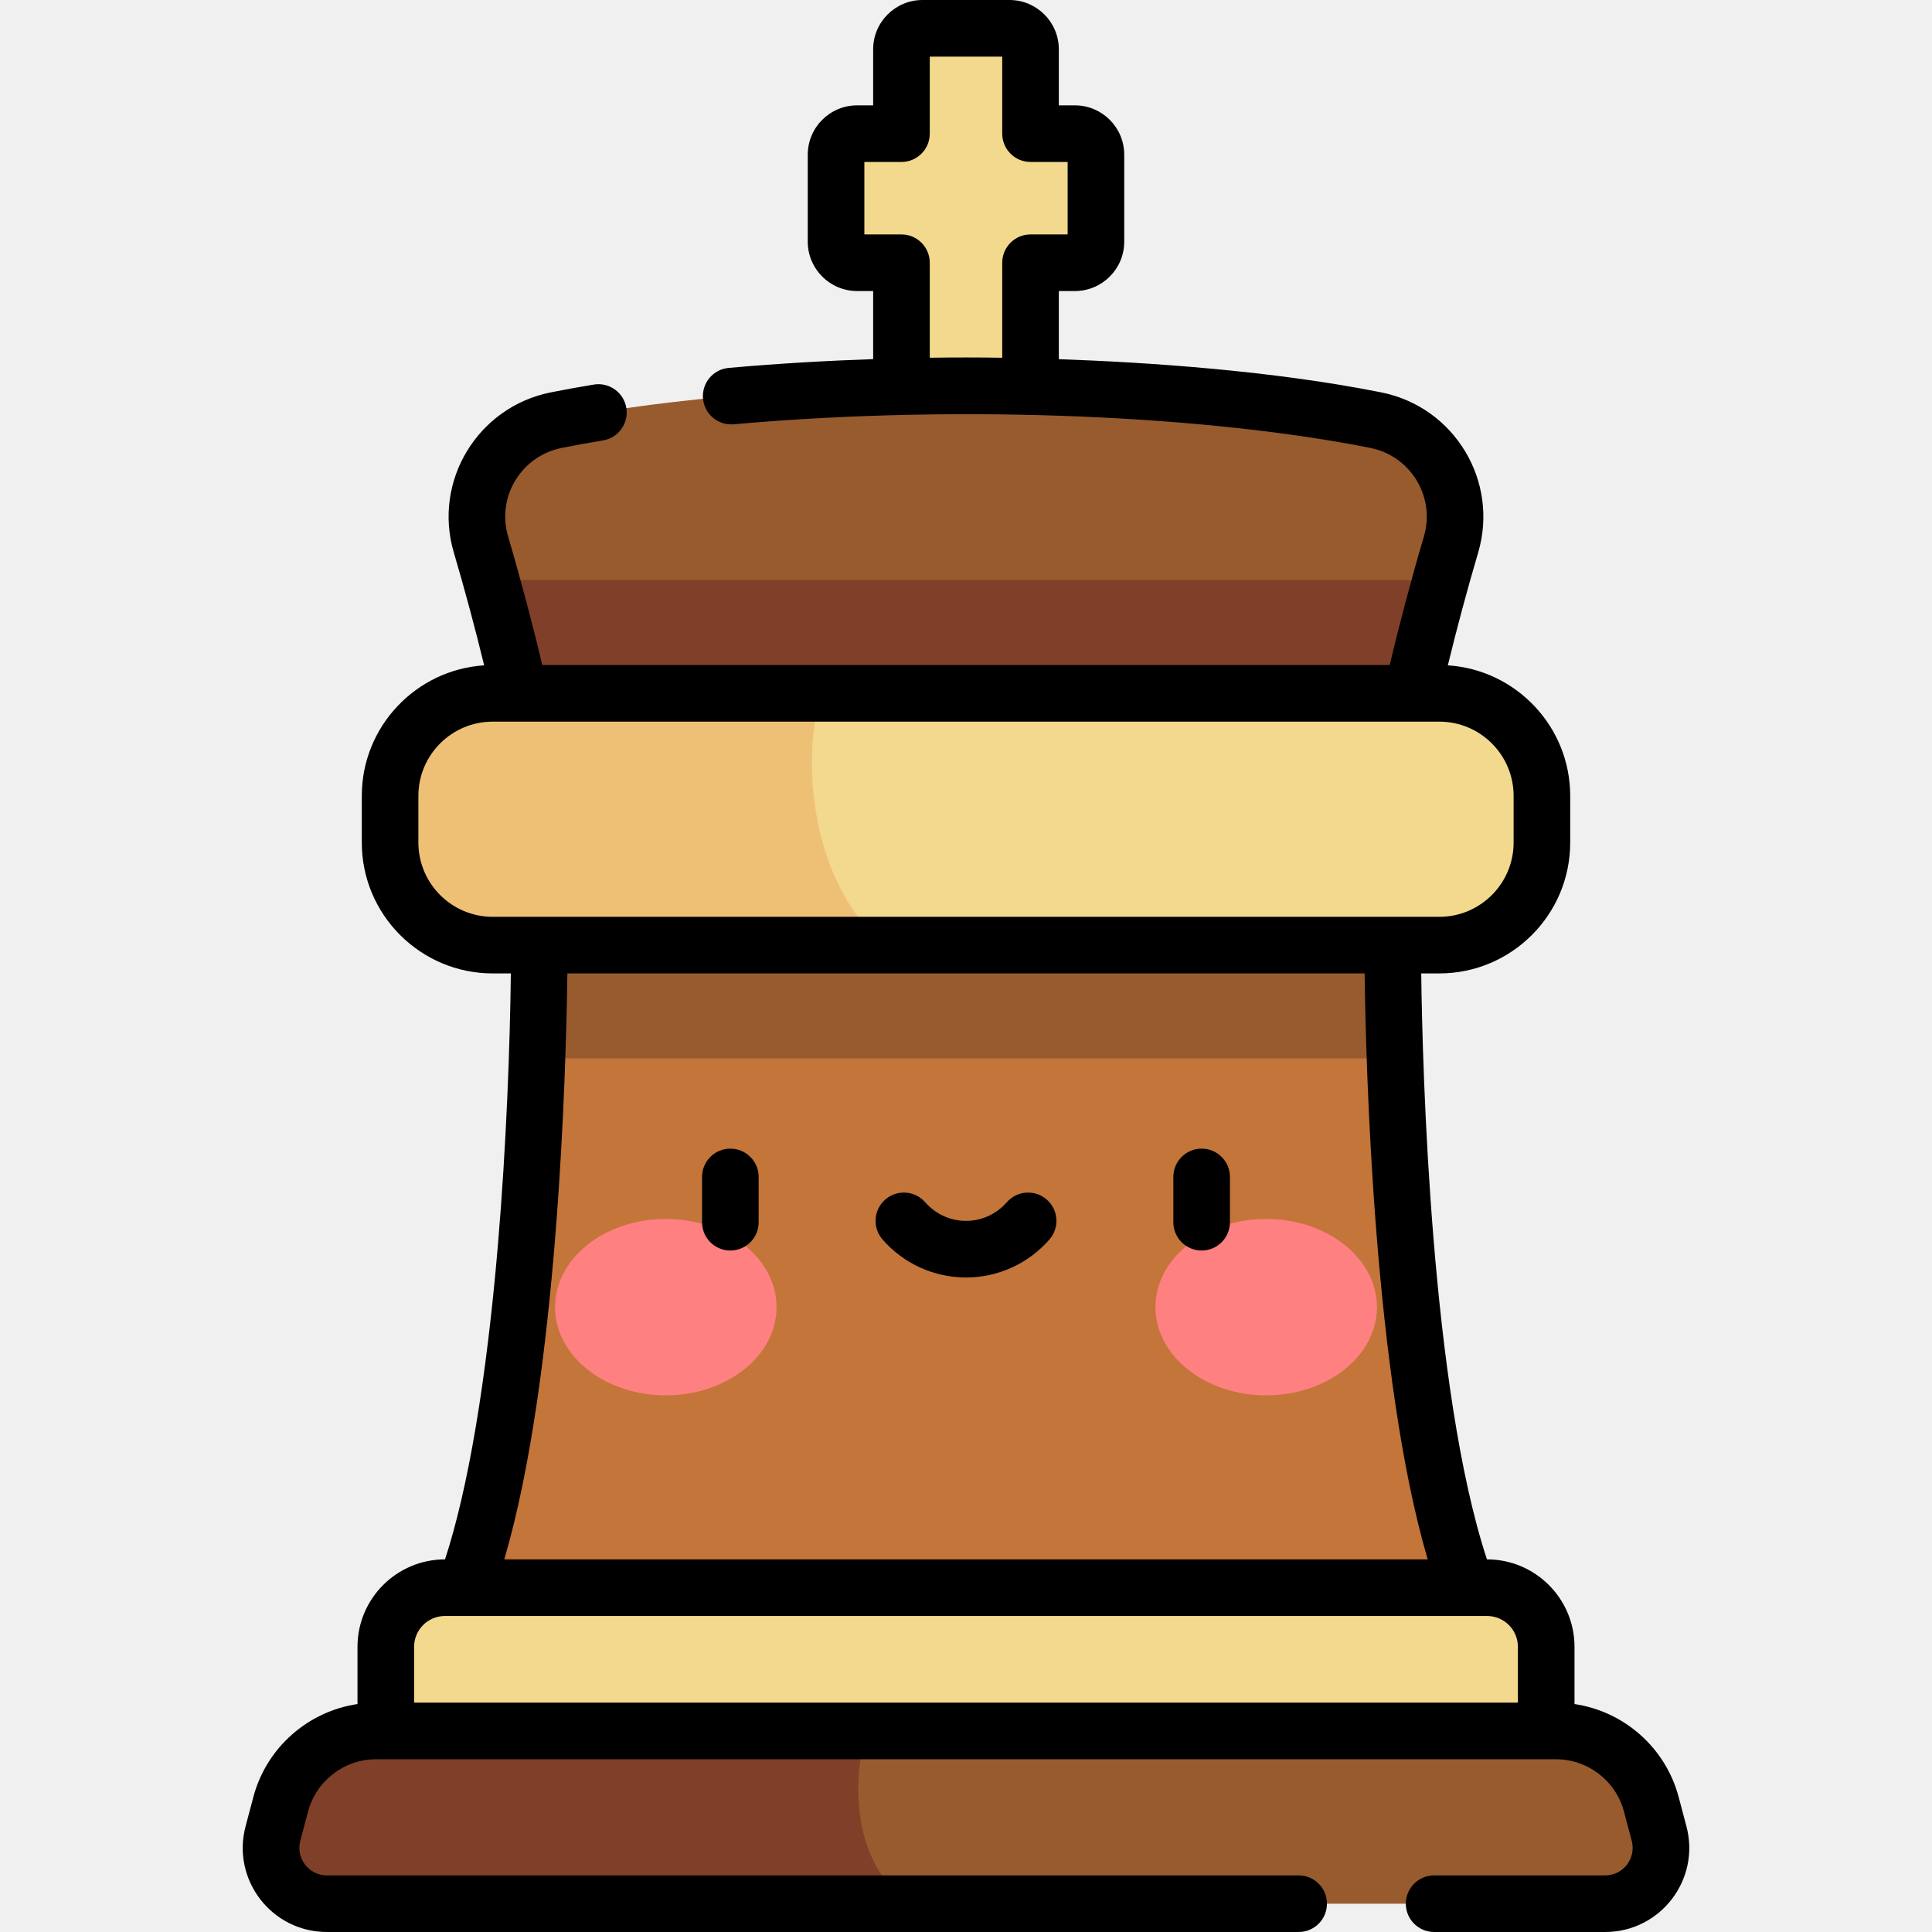
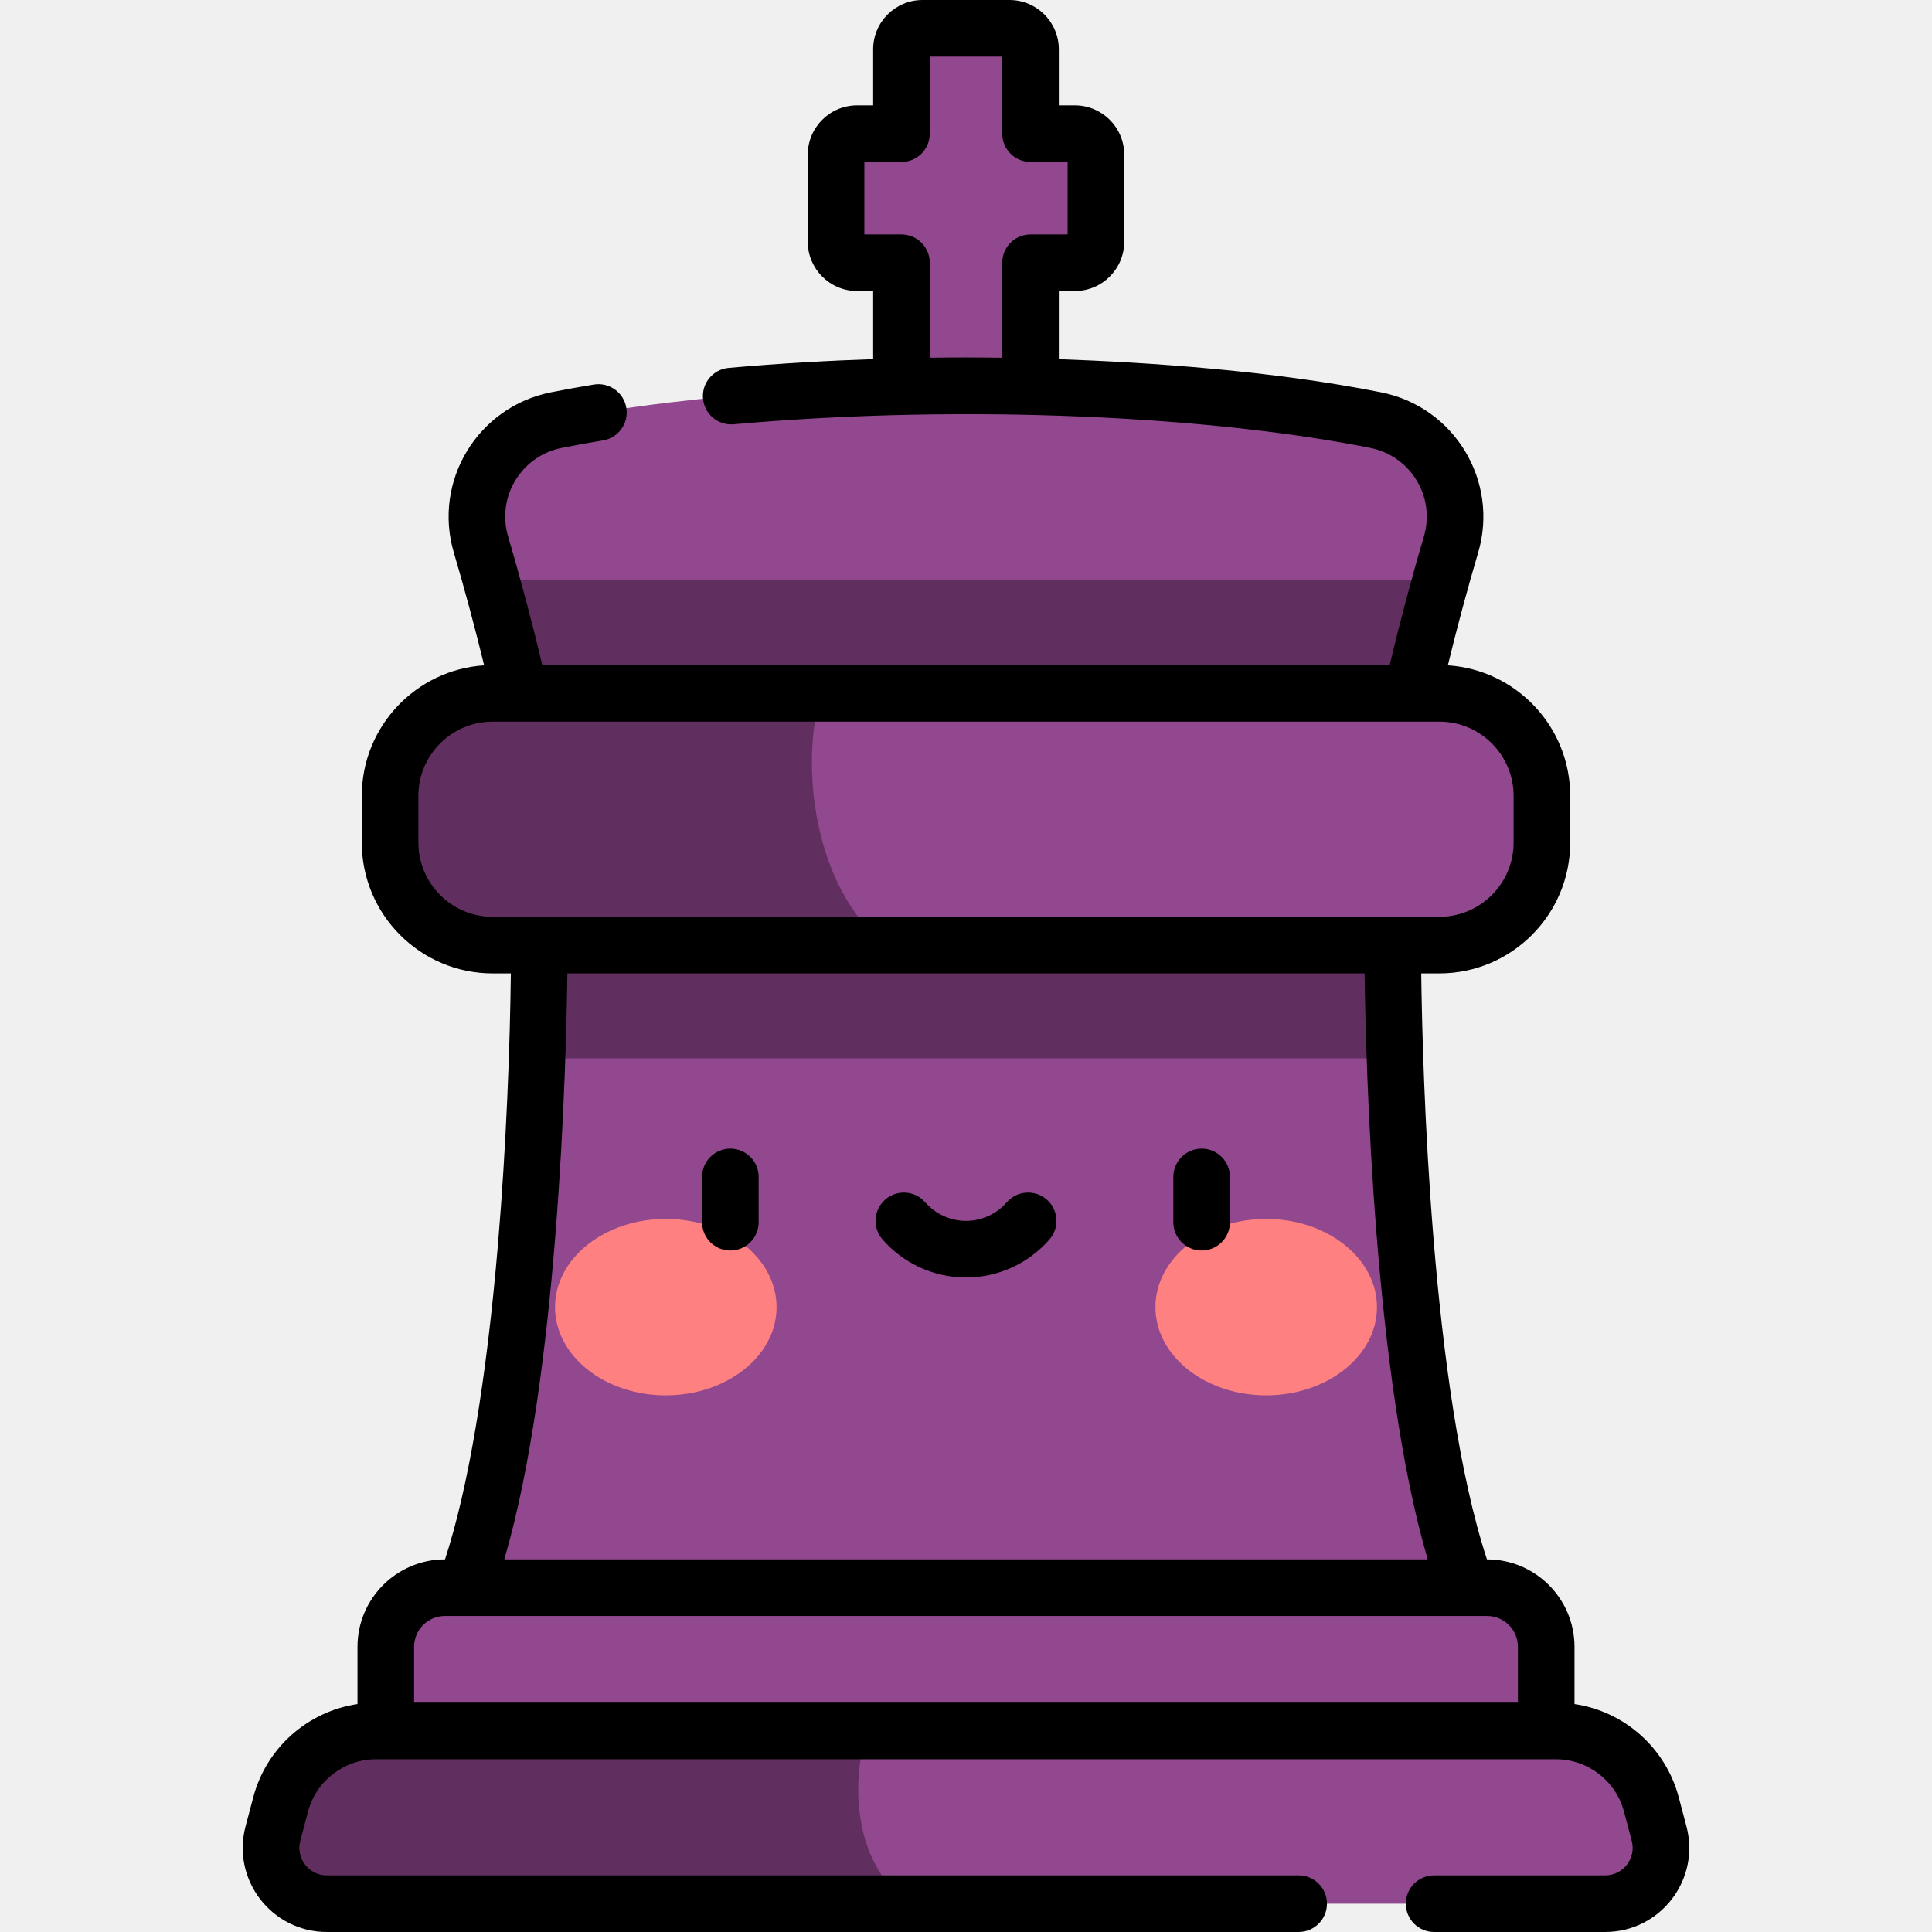
<svg xmlns="http://www.w3.org/2000/svg" id="Capa_1" enable-background="new 0 0 512 512" height="512" viewBox="0 0 512 512" width="512">
+   <style>
+         .king-light-main {
+             fill: #91488e;
+         }
+ 
+         .king-light-main-shadow {
+             fill: #612f5f;
+         }
+ 
+         .king-light-blush {
+             fill: #ff8080
+         }
+     </style>
  <g>
-     <path d="m388.743 420.751c-16.951-45.134-19.663-139.27-19.663-170.286h-226.16c0 31.016-2.712 125.152-19.663 170.286z" fill="#daa985" style="&#10;    fill: #c3753a;&#10;" />
-     <path d="m284.865 35.421h-11.762v-22.351c0-3.076-2.494-5.57-5.57-5.57h-23.066c-3.076 0-5.57 2.494-5.57 5.57v22.351h-11.762c-3.076 0-5.57 2.494-5.57 5.57v23.066c0 3.076 2.494 5.57 5.57 5.57h11.762v36.561h34.206v-36.561h11.762c3.076 0 5.57-2.494 5.57-5.57v-23.067c-.001-3.076-2.494-5.569-5.57-5.569z" fill="#e7c7af" style="&#10;    fill: #f2d98d;&#10;" />
-     <path d="m137.723 183.742h236.554c2.459-11.193 6.38-26.319 10.255-39.408 4.362-14.734-4.881-29.982-19.95-32.993-38.531-7.698-85.417-9.11-108.583-9.11s-70.052 1.412-108.583 9.11c-15.068 3.011-24.312 18.259-19.95 32.993 3.877 13.089 7.798 28.215 10.257 39.408z" fill="#daa985" style="&#10;    fill: #985b2e;&#10;" />
-     <path d="m369.649 280.465c-.426-12.421-.569-22.878-.569-30h-226.16c0 7.122-.144 17.579-.569 30z" fill="#d2896f" style="&#10;    fill: #985b2e;&#10;" />
-     <path d="m374.277 183.742c1.886-8.584 4.632-19.48 7.558-30h-251.67c2.926 10.52 5.672 21.416 7.558 30z" fill="#d2896f" style="&#10;    fill: #803f28;&#10;" />
-     <path d="m381.449 250.465h-250.899c-15.007 0-27.173-12.165-27.173-27.173v-12.378c0-15.007 12.166-27.173 27.173-27.173h250.899c15.007 0 27.173 12.166 27.173 27.173v12.378c0 15.007-12.166 27.173-27.173 27.173z" fill="#f2d98d" style="&#10;    fill: #f2d98d;&#10;" />
-     <path d="m130.55 183.742c-15.007 0-27.173 12.166-27.173 27.173v12.378c0 15.007 12.166 27.173 27.173 27.173h104.094c-19.399-15.658-22.643-48.625-16.971-66.723h-87.123z" fill="#eec076" style="&#10;    fill: #eec076;&#10;" />
-     <path d="m409.761 458.721h-307.522v-22.294c0-8.658 7.019-15.677 15.677-15.677h276.169c8.658 0 15.677 7.019 15.677 15.677v22.294z" fill="#f2d98d" style="&#10;    fill: #f2d98d;&#10;" />
-     <path d="m412.335 458.721h-312.67c-11.868 0-22.248 7.988-25.288 19.46l-2.05 7.736c-2.487 9.386 4.59 18.583 14.3 18.583h338.744c9.71 0 16.787-9.196 14.3-18.583l-2.05-7.736c-3.038-11.471-13.419-19.46-25.286-19.46z" fill="#e7c7af" style="&#10;    fill: #985b2e;&#10;" />
+     <path d="m388.743 420.751c-16.951-45.134-19.663-139.27-19.663-170.286h-226.16c0 31.016-2.712 125.152-19.663 170.286z" class="king-light-main" />
+     <path d="m284.865 35.421h-11.762v-22.351c0-3.076-2.494-5.57-5.57-5.57h-23.066c-3.076 0-5.57 2.494-5.57 5.57v22.351h-11.762c-3.076 0-5.57 2.494-5.57 5.57v23.066c0 3.076 2.494 5.57 5.57 5.57h11.762v36.561h34.206v-36.561h11.762c3.076 0 5.57-2.494 5.57-5.57v-23.067c-.001-3.076-2.494-5.569-5.57-5.569z" class="king-light-main" />
+     <path d="m137.723 183.742h236.554c2.459-11.193 6.38-26.319 10.255-39.408 4.362-14.734-4.881-29.982-19.95-32.993-38.531-7.698-85.417-9.11-108.583-9.11s-70.052 1.412-108.583 9.11c-15.068 3.011-24.312 18.259-19.95 32.993 3.877 13.089 7.798 28.215 10.257 39.408z" class="king-light-main" />
+     <path d="m369.649 280.465c-.426-12.421-.569-22.878-.569-30h-226.16c0 7.122-.144 17.579-.569 30z" class="king-light-main-shadow" />
+     <path d="m374.277 183.742c1.886-8.584 4.632-19.48 7.558-30h-251.67c2.926 10.52 5.672 21.416 7.558 30z" class="king-light-main-shadow" />
+     <path d="m381.449 250.465h-250.899c-15.007 0-27.173-12.165-27.173-27.173v-12.378c0-15.007 12.166-27.173 27.173-27.173h250.899c15.007 0 27.173 12.166 27.173 27.173v12.378c0 15.007-12.166 27.173-27.173 27.173z" class="king-light-main" />
+     <path d="m130.55 183.742c-15.007 0-27.173 12.166-27.173 27.173v12.378c0 15.007 12.166 27.173 27.173 27.173h104.094c-19.399-15.658-22.643-48.625-16.971-66.723h-87.123z" class="king-light-main-shadow" />
+     <path d="m409.761 458.721h-307.522v-22.294c0-8.658 7.019-15.677 15.677-15.677h276.169c8.658 0 15.677 7.019 15.677 15.677v22.294z" class="king-light-main" />
+     <path d="m412.335 458.721h-312.67c-11.868 0-22.248 7.988-25.288 19.46l-2.05 7.736c-2.487 9.386 4.59 18.583 14.3 18.583h338.744c9.71 0 16.787-9.196 14.3-18.583l-2.05-7.736c-3.038-11.471-13.419-19.46-25.286-19.46z" class="king-light-main" />
    <g>
-       <g fill="#fff">
-         <ellipse cx="176.443" cy="346.406" rx="29.355" ry="23.377" style="&#10;    fill: #ff8080;&#10;" />
-         <ellipse cx="335.556" cy="346.406" rx="29.355" ry="23.377" style="&#10;    fill: #ff8080;&#10;" />
+       <g class="king-light-blush">
+         <ellipse cx="176.443" cy="346.406" rx="29.355" ry="23.377" />
+         <ellipse cx="335.556" cy="346.406" rx="29.355" ry="23.377" />
      </g>
    </g>
-     <path d="m229.851 458.721h-130.186c-11.868 0-22.248 7.988-25.288 19.46l-2.05 7.736c-2.487 9.386 4.59 18.583 14.3 18.583h154.766c-14.25-8.965-16.544-30.525-11.542-45.779z" fill="#daa985" style="&#10;    fill: #803f28;&#10;" />
+     <path d="m229.851 458.721h-130.186c-11.868 0-22.248 7.988-25.288 19.46l-2.05 7.736c-2.487 9.386 4.59 18.583 14.3 18.583h154.766c-14.25-8.965-16.544-30.525-11.542-45.779z" class="king-light-main-shadow" />
    <path d="m318.449 304.402c-4.142 0-7.5 3.358-7.5 7.5v12c0 4.142 3.358 7.5 7.5 7.5s7.5-3.358 7.5-7.5v-12c0-4.142-3.358-7.5-7.5-7.5zm128.473 179.595-2.05-7.735c-3.479-13.13-14.474-22.727-27.611-24.671v-15.163c0-12.78-10.397-23.177-23.177-23.177h-.028c-14.848-45.126-17.083-129.546-17.418-155.286h4.81c19.119 0 34.673-15.554 34.673-34.672v-12.378c0-18.363-14.352-33.429-32.427-34.592 2.309-9.527 5.197-20.298 8.028-29.861 5.585-18.865-6.208-38.587-25.672-42.476-29.089-5.812-62.344-7.994-85.449-8.799v-18.06h4.262c7.207 0 13.07-5.863 13.07-13.07v-23.066c0-7.207-5.863-13.07-13.07-13.07h-4.262v-14.851c0-7.207-5.863-13.07-13.07-13.07h-23.066c-7.206 0-13.07 5.863-13.07 13.07v14.85h-4.262c-7.207 0-13.07 5.863-13.07 13.07v23.066c0 7.207 5.863 13.07 13.07 13.07h4.262v18.045c-11.105.383-24.28 1.08-38.285 2.327-4.125.367-7.172 4.01-6.805 8.136.368 4.126 4.017 7.18 8.136 6.805 62.069-5.528 127.26-2.017 168.669 6.256 10.776 2.153 17.338 13.005 14.228 23.509-3.243 10.954-6.56 23.466-9.045 34.038h-224.588c-2.485-10.572-5.803-23.084-9.046-34.038-3.108-10.499 3.447-21.355 14.228-23.509 3.486-.696 7.159-1.362 10.915-1.979 4.087-.672 6.856-4.53 6.185-8.617-.672-4.087-4.535-6.853-8.617-6.185-3.925.645-7.768 1.342-11.422 2.072-19.315 3.859-31.3 23.465-25.671 42.476 2.831 9.563 5.719 20.333 8.028 29.861-18.075 1.162-32.426 16.228-32.426 34.592v12.378c0 19.119 15.554 34.672 34.673 34.672h4.825c-.208 18.722-1.179 45.422-3.404 71.716-3.05 36.042-7.881 64.744-14.037 83.57h-.019c-12.78 0-23.177 10.397-23.177 23.177v15.163c-13.138 1.944-24.133 11.541-27.611 24.67l-2.05 7.736c-3.749 14.145 6.905 28.003 21.549 28.003h257.53c4.142 0 7.5-3.358 7.5-7.5s-3.358-7.5-7.5-7.5h-257.53c-4.789 0-8.277-4.531-7.05-9.162l2.05-7.736c2.165-8.173 9.583-13.881 18.038-13.881h312.67c8.455 0 15.872 5.708 18.038 13.881l2.05 7.736c1.226 4.628-2.26 9.162-7.05 9.162h-45.317c-4.142 0-7.5 3.358-7.5 7.5s3.358 7.5 7.5 7.5h45.317c14.631 0 25.298-13.848 21.548-28.003zm-181.319-414.37v25.181c-6.402-.097-12.229-.106-19.206-.006v-25.175c0-4.142-3.358-7.5-7.5-7.5h-9.832v-19.207h9.832c4.142 0 7.5-3.358 7.5-7.5v-20.42h19.206v20.42c0 4.142 3.358 7.5 7.5 7.5h9.832v19.206h-9.832c-4.142 0-7.5 3.358-7.5 7.501zm-135.052 173.338c-10.848 0-19.673-8.825-19.673-19.672v-12.378c0-10.847 8.825-19.672 19.673-19.672h250.898c10.848 0 19.673 8.825 19.673 19.672v12.378c0 10.847-8.825 19.672-19.673 19.672zm19.809 15h211.279c.331 25.245 2.508 107.063 16.722 155.286h-244.723c14.214-48.222 16.391-130.041 16.722-155.286zm251.901 193.256h-292.522v-14.793c0-4.509 3.668-8.177 8.177-8.177 14.028 0 268.054.003 276.169 0 4.509 0 8.177 3.668 8.177 8.177v14.793zm-208.71-146.819c-4.142 0-7.5 3.358-7.5 7.5v12c0 4.142 3.358 7.5 7.5 7.5s7.5-3.358 7.5-7.5v-12c0-4.142-3.358-7.5-7.5-7.5zm83.841 13.49c-3.122-2.722-7.86-2.398-10.582.726-2.73 3.132-6.67 4.928-10.81 4.928-4.141 0-8.081-1.796-10.811-4.928-2.722-3.123-7.46-3.448-10.582-.726s-3.448 7.459-.726 10.582c5.579 6.401 13.641 10.073 22.118 10.073s16.539-3.671 22.118-10.073c2.723-3.123 2.397-7.861-.725-10.582z" />
  </g>
</svg>
